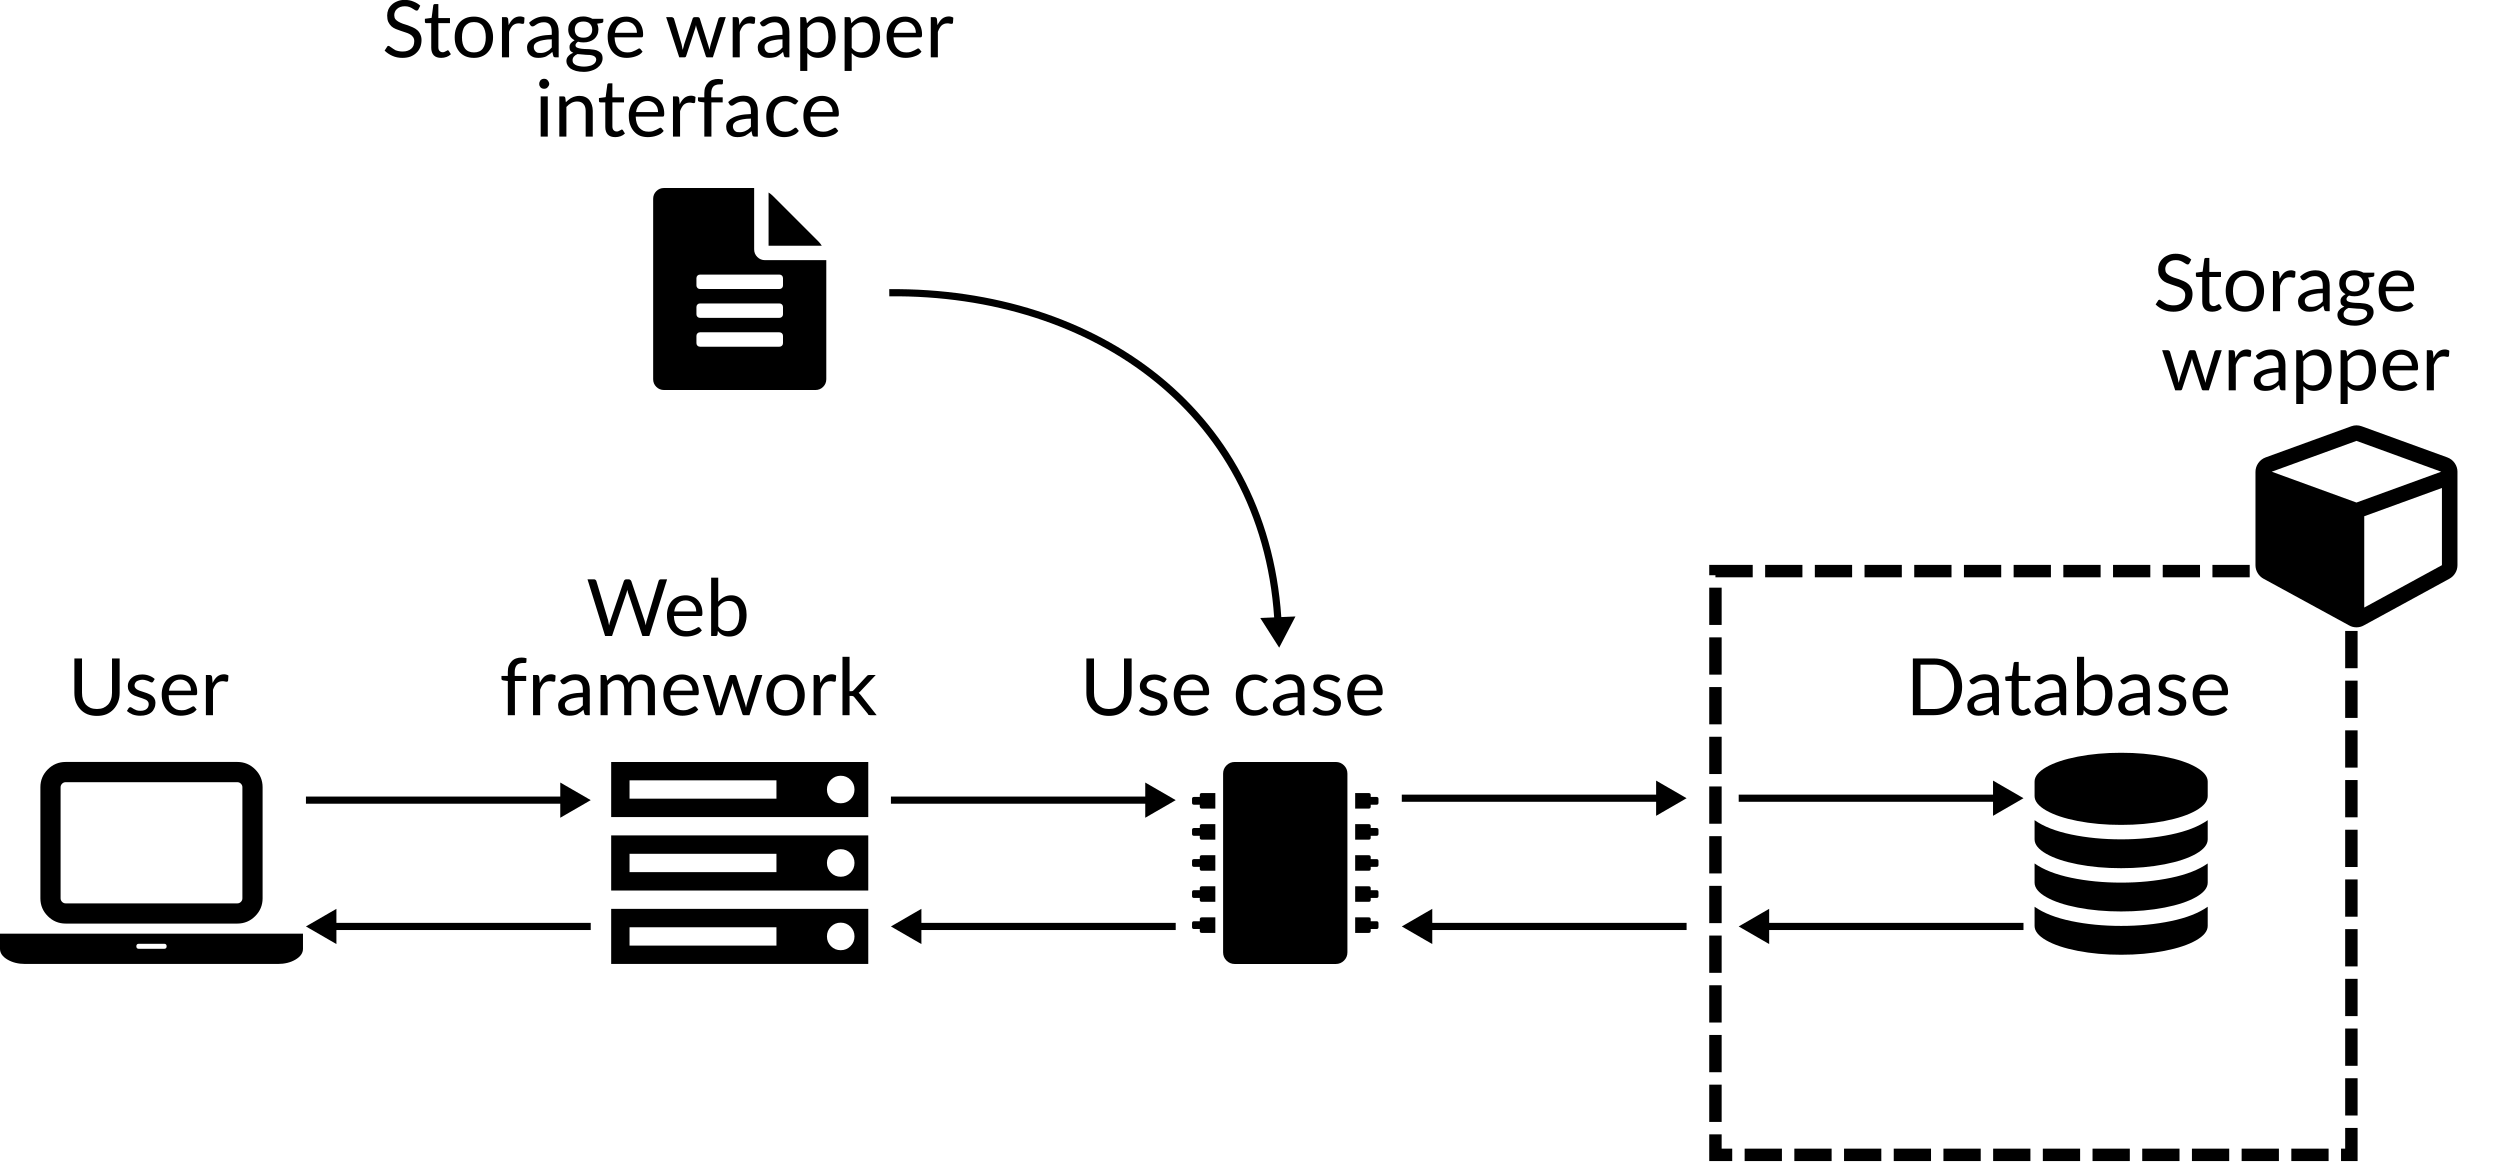
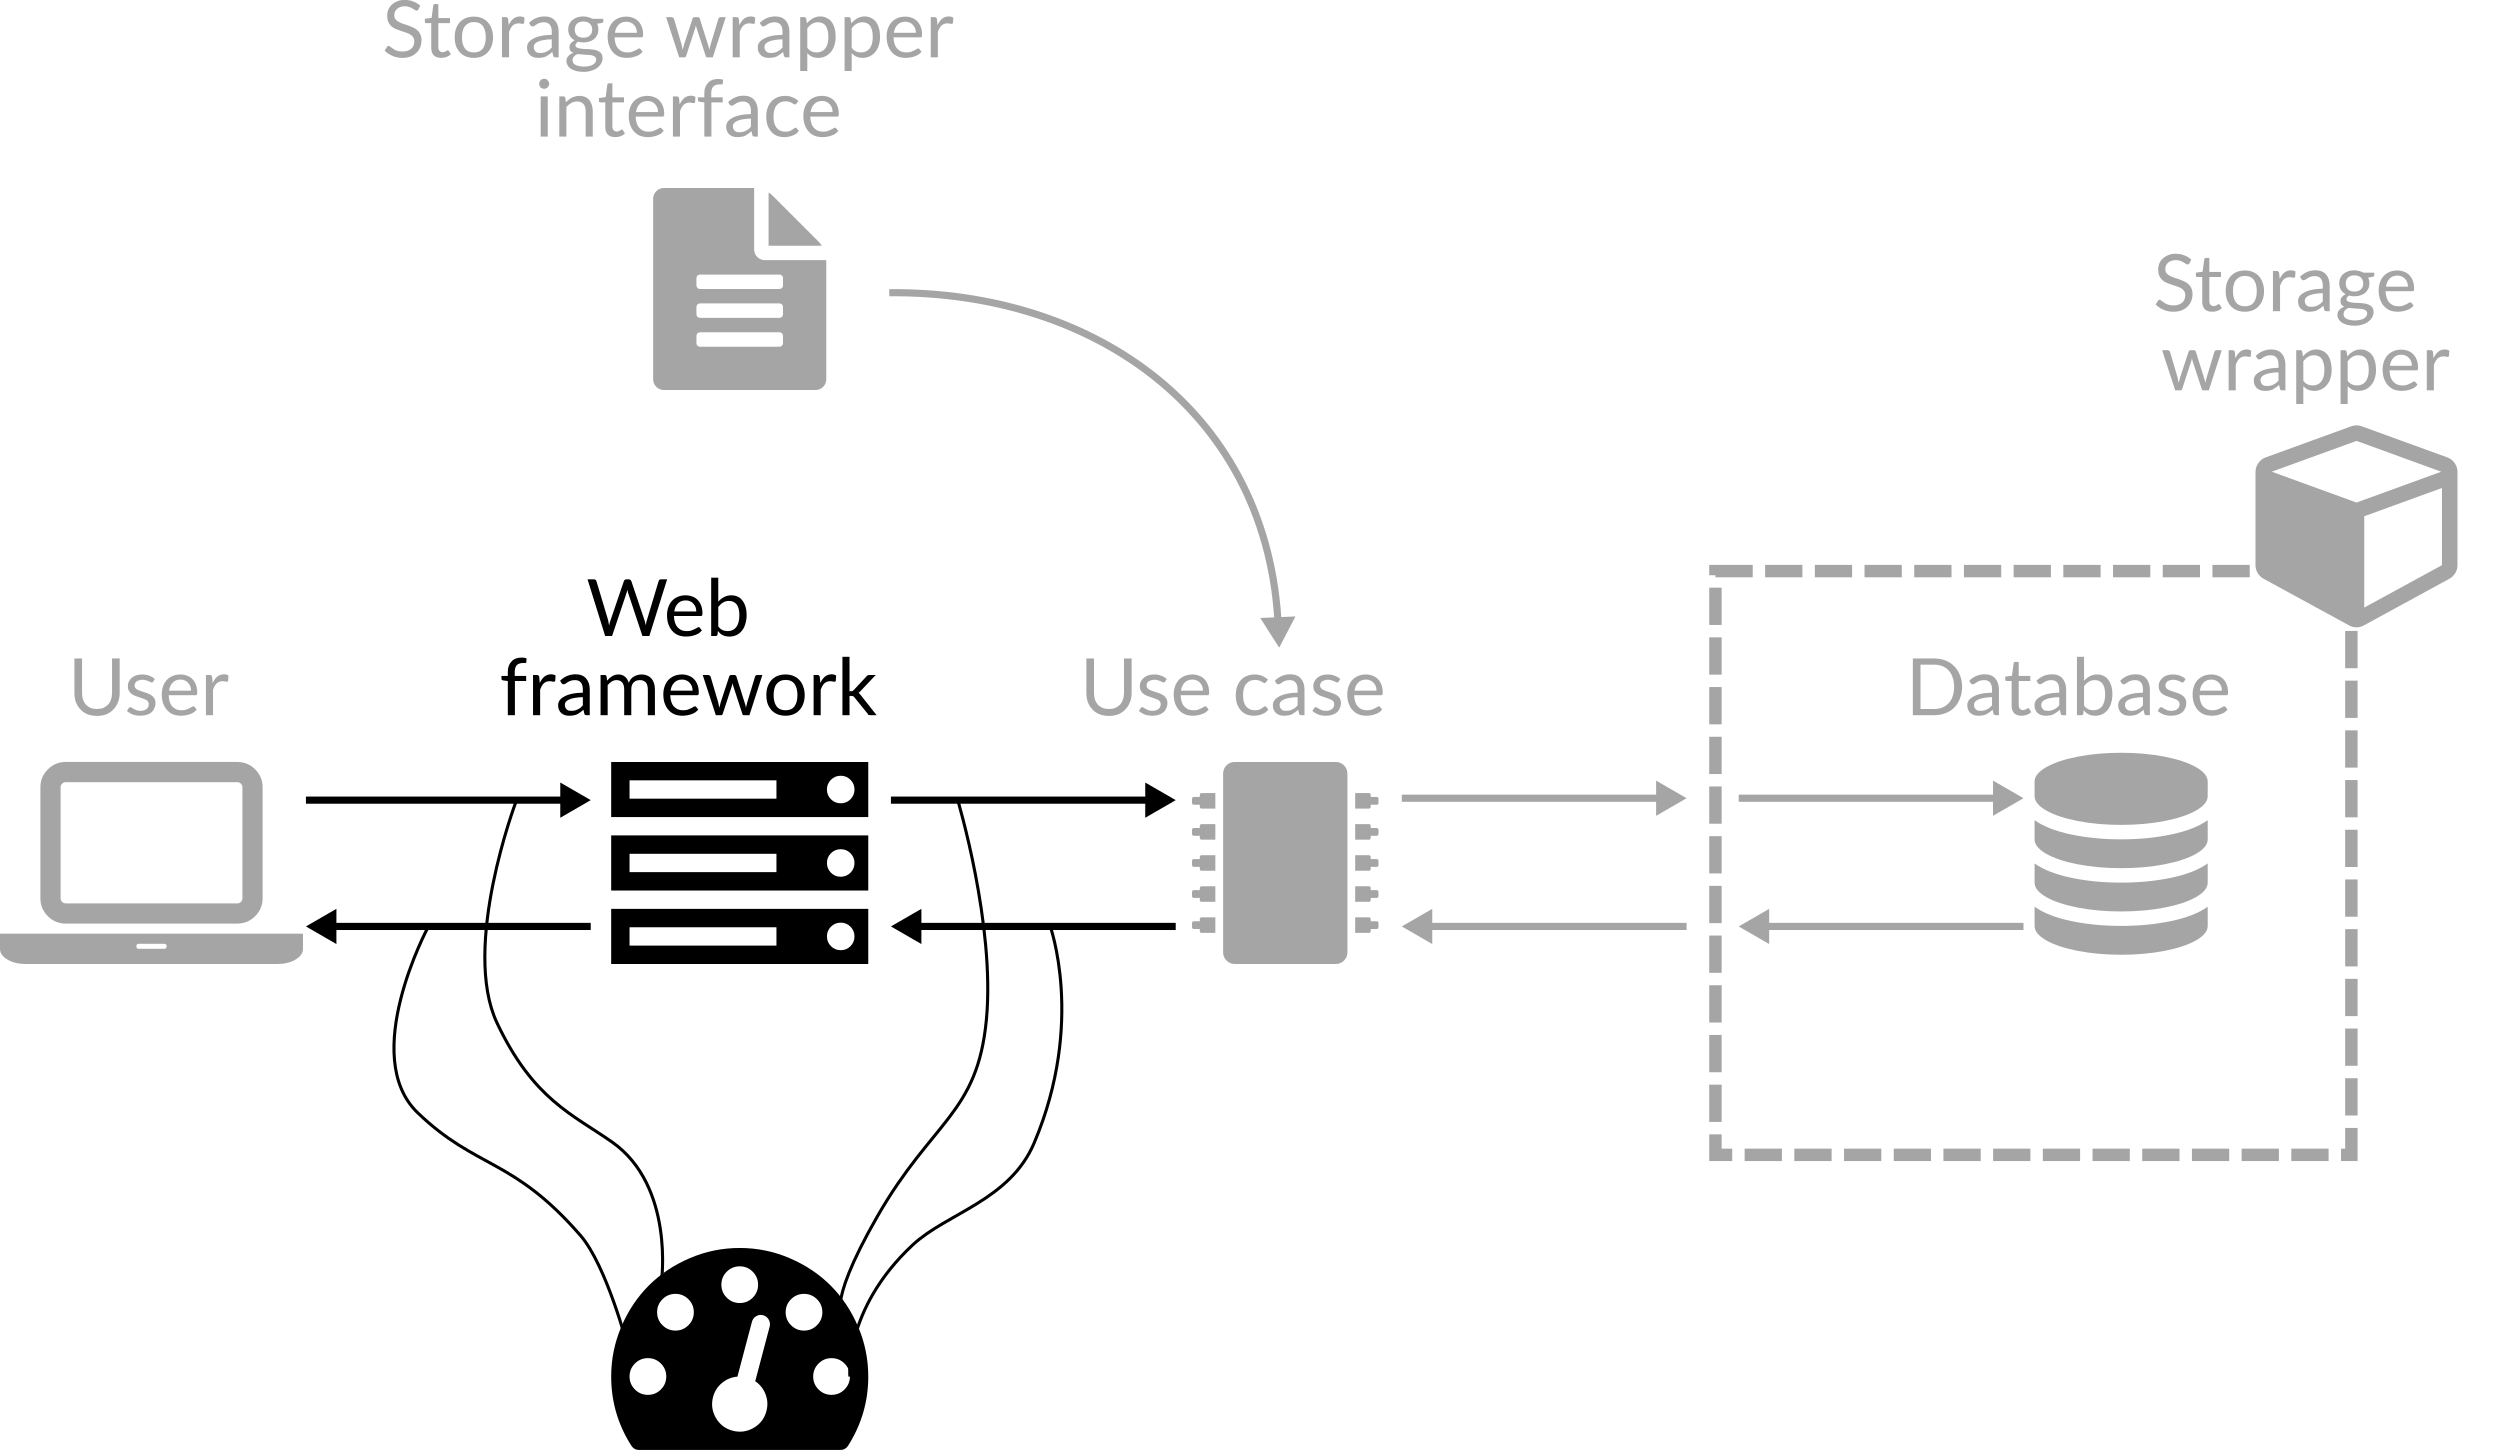
- <svg xmlns="http://www.w3.org/2000/svg" width="214.893mm" height="99.802mm" viewBox="0 0 214.893 99.802" version="1.1" id="svg15838">
-   <defs id="defs15832">
+ <svg xmlns="http://www.w3.org/2000/svg" width="214.893mm" height="124.634mm" viewBox="0 0 214.893 124.634" version="1.1" id="svg3120">
+   <defs id="defs3114">
+     <marker orient="auto" refY="0" refX="0" id="TriangleOutM-7-7-1-2" style="overflow:visible">
+       <path id="path1723-5-0-8-3" d="M 5.77,0 -2.88,5 V -5 Z" style="fill:#959595;fill-opacity:1;fill-rule:evenodd;stroke:#959595;stroke-width:1pt;stroke-opacity:1" transform="scale(0.4)" />
+     </marker>
+     <marker orient="auto" refY="0" refX="0" id="TriangleOutM-7-7-1" style="overflow:visible">
+       <path id="path1723-5-0-8" d="M 5.77,0 -2.88,5 V -5 Z" style="fill:#959595;fill-opacity:1;fill-rule:evenodd;stroke:#959595;stroke-width:1pt;stroke-opacity:1" transform="scale(0.4)" />
+     </marker>
    <marker orient="auto" refY="0" refX="0" id="TriangleOutM-7-7-1-2-5-2-7" style="overflow:visible">
      <path id="path1723-5-0-8-3-9-8-3" d="M 5.77,0 -2.88,5 V -5 Z" style="fill:#000000;fill-opacity:1;fill-rule:evenodd;stroke:#000000;stroke-width:1pt;stroke-opacity:1" transform="scale(0.4)" />
    </marker>
    <marker orient="auto" refY="0" refX="0" id="TriangleOutM-7-7-1-2-5-2" style="overflow:visible">
      <path id="path1723-5-0-8-3-9-8" d="M 5.77,0 -2.88,5 V -5 Z" style="fill:#000000;fill-opacity:1;fill-rule:evenodd;stroke:#000000;stroke-width:1pt;stroke-opacity:1" transform="scale(0.4)" />
    </marker>
    <marker orient="auto" refY="0" refX="0" id="TriangleOutM-7-7-1-2-5" style="overflow:visible">
-       <path id="path1723-5-0-8-3-9" d="M 5.77,0 -2.88,5 V -5 Z" style="fill:#000000;fill-opacity:1;fill-rule:evenodd;stroke:#000000;stroke-width:1pt;stroke-opacity:1" transform="scale(0.4)" />
-     </marker>
-     <marker orient="auto" refY="0" refX="0" id="TriangleOutM-7-7-1-2" style="overflow:visible">
-       <path id="path1723-5-0-8-3" d="M 5.77,0 -2.88,5 V -5 Z" style="fill:#000000;fill-opacity:1;fill-rule:evenodd;stroke:#000000;stroke-width:1pt;stroke-opacity:1" transform="scale(0.4)" />
-     </marker>
-     <marker orient="auto" refY="0" refX="0" id="TriangleOutM-7-7-1" style="overflow:visible">
-       <path id="path1723-5-0-8" d="M 5.77,0 -2.88,5 V -5 Z" style="fill:#000000;fill-opacity:1;fill-rule:evenodd;stroke:#000000;stroke-width:1pt;stroke-opacity:1" transform="scale(0.4)" />
+       <path id="path1723-5-0-8-3-9" d="M 5.77,0 -2.88,5 V -5 Z" style="fill:#959595;fill-opacity:1;fill-rule:evenodd;stroke:#959595;stroke-width:1pt;stroke-opacity:1" transform="scale(0.4)" />
    </marker>
    <marker orient="auto" refY="0" refX="0" id="TriangleOutM-7-7-3" style="overflow:visible">
-       <path id="path1723-5-0-6" d="M 5.77,0 -2.88,5 V -5 Z" style="fill:#000000;fill-opacity:1;fill-rule:evenodd;stroke:#000000;stroke-width:1pt;stroke-opacity:1" transform="scale(0.4)" />
+       <path id="path1723-5-0-6" d="M 5.77,0 -2.88,5 V -5 Z" style="fill:#959595;fill-opacity:1;fill-rule:evenodd;stroke:#959595;stroke-width:1pt;stroke-opacity:1" transform="scale(0.4)" />
    </marker>
    <marker orient="auto" refY="0" refX="0" id="TriangleOutM-7-7" style="overflow:visible">
-       <path id="path1723-5-0" d="M 5.77,0 -2.88,5 V -5 Z" style="fill:#000000;fill-opacity:1;fill-rule:evenodd;stroke:#000000;stroke-width:1pt;stroke-opacity:1" transform="scale(0.4)" />
+       <path id="path1723-5-0" d="M 5.77,0 -2.88,5 V -5 Z" style="fill:#959595;fill-opacity:1;fill-rule:evenodd;stroke:#959595;stroke-width:1pt;stroke-opacity:1" transform="scale(0.4)" />
    </marker>
    <marker orient="auto" refY="0" refX="0" id="TriangleOutM-7" style="overflow:visible">
      <path id="path1723-5" d="M 5.77,0 -2.88,5 V -5 Z" style="fill:#000000;fill-opacity:1;fill-rule:evenodd;stroke:#000000;stroke-width:1pt;stroke-opacity:1" transform="scale(0.4)" />
    </marker>
    <marker orient="auto" refY="0" refX="0" id="TriangleOutM" style="overflow:visible">
      <path id="path1723" d="M 5.77,0 -2.88,5 V -5 Z" style="fill:#000000;fill-opacity:1;fill-rule:evenodd;stroke:#000000;stroke-width:1pt;stroke-opacity:1" transform="scale(0.4)" />
    </marker>
+     <marker orient="auto" refY="0" refX="0" id="TriangleOutM-7-7-1-2-3" style="overflow:visible">
+       <path id="path1723-5-0-8-3-5" d="M 5.77,0 -2.88,5 V -5 Z" style="fill:#a5a5a5;fill-opacity:1;fill-rule:evenodd;stroke:#a5a5a5;stroke-width:1pt;stroke-opacity:1" transform="scale(0.4)" />
+     </marker>
+     <marker orient="auto" refY="0" refX="0" id="TriangleOutM-7-7-1-6" style="overflow:visible">
+       <path id="path1723-5-0-8-2" d="M 5.77,0 -2.88,5 V -5 Z" style="fill:#a5a5a5;fill-opacity:1;fill-rule:evenodd;stroke:#a5a5a5;stroke-width:1pt;stroke-opacity:1" transform="scale(0.4)" />
+     </marker>
+     <marker orient="auto" refY="0" refX="0" id="TriangleOutM-7-7-1-2-5-2-7-9" style="overflow:visible">
+       <path id="path1723-5-0-8-3-9-8-3-1" d="M 5.77,0 -2.88,5 V -5 Z" style="fill:#000000;fill-opacity:1;fill-rule:evenodd;stroke:#000000;stroke-width:1pt;stroke-opacity:1" transform="scale(0.4)" />
+     </marker>
+     <marker orient="auto" refY="0" refX="0" id="TriangleOutM-7-7-1-2-5-2-2" style="overflow:visible">
+       <path id="path1723-5-0-8-3-9-8-7" d="M 5.77,0 -2.88,5 V -5 Z" style="fill:#000000;fill-opacity:1;fill-rule:evenodd;stroke:#000000;stroke-width:1pt;stroke-opacity:1" transform="scale(0.4)" />
+     </marker>
+     <marker orient="auto" refY="0" refX="0" id="TriangleOutM-7-7-1-2-5-0" style="overflow:visible">
+       <path id="path1723-5-0-8-3-9-9" d="M 5.77,0 -2.88,5 V -5 Z" style="fill:#a5a5a5;fill-opacity:1;fill-rule:evenodd;stroke:#a5a5a5;stroke-width:1pt;stroke-opacity:1" transform="scale(0.4)" />
+     </marker>
+     <marker orient="auto" refY="0" refX="0" id="TriangleOutM-7-7-3-3" style="overflow:visible">
+       <path id="path1723-5-0-6-6" d="M 5.77,0 -2.88,5 V -5 Z" style="fill:#a5a5a5;fill-opacity:1;fill-rule:evenodd;stroke:#a5a5a5;stroke-width:1pt;stroke-opacity:1" transform="scale(0.4)" />
+     </marker>
+     <marker orient="auto" refY="0" refX="0" id="TriangleOutM-7-7-0" style="overflow:visible">
+       <path id="path1723-5-0-62" d="M 5.77,0 -2.88,5 V -5 Z" style="fill:#a5a5a5;fill-opacity:1;fill-rule:evenodd;stroke:#a5a5a5;stroke-width:1pt;stroke-opacity:1" transform="scale(0.4)" />
+     </marker>
+     <marker orient="auto" refY="0" refX="0" id="TriangleOutM-7-6" style="overflow:visible">
+       <path id="path1723-5-1" d="M 5.77,0 -2.88,5 V -5 Z" style="fill:#000000;fill-opacity:1;fill-rule:evenodd;stroke:#000000;stroke-width:1pt;stroke-opacity:1" transform="scale(0.4)" />
+     </marker>
+     <marker orient="auto" refY="0" refX="0" id="TriangleOutM-8" style="overflow:visible">
+       <path id="path1723-7" d="M 5.77,0 -2.88,5 V -5 Z" style="fill:#000000;fill-opacity:1;fill-rule:evenodd;stroke:#000000;stroke-width:1pt;stroke-opacity:1" transform="scale(0.4)" />
+     </marker>
  </defs>
-   <g id="layer1" transform="translate(30.26053,-90.65017)">
-     <path id="user-icon" d="m -24.618,170.038 q -0.895,0 -1.533,-0.638 -0.638,-0.638 -0.638,-1.533 v -9.55 q 0,-0.895 0.638,-1.533 0.638,-0.638 1.533,-0.638 h 14.759 q 0.895,0 1.533,0.638 0.638,0.638 0.638,1.533 v 9.55 q 0,0.895 -0.638,1.533 -0.638,0.638 -1.533,0.638 z m -0.434,-11.72 v 9.55 q 0,0.176 0.129,0.305 0.129,0.129 0.305,0.129 h 14.759 q 0.176,0 0.305,-0.129 0.129,-0.129 0.129,-0.305 v -9.55 q 0,-0.176 -0.129,-0.305 -0.129,-0.129 -0.305,-0.129 H -24.618 q -0.176,0 -0.305,0.129 -0.129,0.129 -0.129,0.305 z m 18.665,12.588 h 2.17 v 1.302 q 0,0.543 -0.638,0.922 -0.638,0.38 -1.533,0.38 H -28.09 q -0.895,0 -1.533,-0.38 -0.638,-0.38 -0.638,-0.922 v -1.302 z m -9.767,1.302 q 0.217,0 0.217,-0.217 0,-0.217 -0.217,-0.217 h -2.17 q -0.217,0 -0.217,0.217 0,0.217 0.217,0.217 z" style="stroke-width:0.014" />
-     <path id="web-framework-icon" d="m 23.853,171.932 h 12.628 v -1.578 H 23.853 Z m 0,-6.314 h 12.628 v -1.578 H 23.853 Z m 19.336,5.525 q 0,-0.493 -0.345,-0.839 -0.345,-0.345 -0.839,-0.345 -0.493,0 -0.839,0.345 -0.345,0.345 -0.345,0.839 0,0.493 0.345,0.839 0.345,0.345 0.839,0.345 0.493,0 0.839,-0.345 0.345,-0.345 0.345,-0.839 z M 23.853,159.304 h 12.628 v -1.578 H 23.853 Z m 19.336,5.525 q 0,-0.493 -0.345,-0.839 -0.345,-0.345 -0.839,-0.345 -0.493,0 -0.839,0.345 -0.345,0.345 -0.345,0.839 0,0.493 0.345,0.839 0.345,0.345 0.839,0.345 0.493,0 0.839,-0.345 0.345,-0.345 0.345,-0.839 z m 0,-6.314 q 0,-0.493 -0.345,-0.839 -0.345,-0.345 -0.839,-0.345 -0.493,0 -0.839,0.345 -0.345,0.345 -0.345,0.839 0,0.493 0.345,0.839 0.345,0.345 0.839,0.345 0.493,0 0.839,-0.345 0.345,-0.345 0.345,-0.839 z m 1.184,10.26 v 4.735 H 22.274 v -4.735 z m 0,-6.314 v 4.735 H 22.274 v -4.735 z m 0,-6.314 v 4.735 H 22.274 v -4.735 z" style="stroke-width:0.012" />
-     <path style="fill:none;stroke:#000000;stroke-width:0.615;stroke-linecap:butt;stroke-linejoin:miter;stroke-miterlimit:4;stroke-dasharray:none;stroke-opacity:1;marker-end:url(#TriangleOutM)" d="M -3.962,159.428 H 18.771" id="arrow-user-web-framework" />
-     <text xml:space="preserve" style="font-style:normal;font-variant:normal;font-weight:normal;font-stretch:normal;font-size:6.806px;line-height:1.25;font-family:Lato;-inkscape-font-specification:Lato;letter-spacing:0px;word-spacing:0px;fill:#000000;fill-opacity:1;stroke:none;stroke-width:0.128" x="-24.428" y="152.124" id="user-text">
-       <tspan id="tspan2190" x="-24.428" y="152.124" style="font-style:normal;font-variant:normal;font-weight:normal;font-stretch:normal;font-size:6.806px;font-family:Lato;-inkscape-font-specification:Lato;stroke-width:0.128">User</tspan>
+   <g id="layer1" transform="translate(-109.2516,-142.978)">
+     <path id="user-icon" d="m 114.895,222.366 q -0.895,0 -1.533,-0.638 -0.638,-0.638 -0.638,-1.533 v -9.55 q 0,-0.895 0.638,-1.533 0.638,-0.638 1.533,-0.638 h 14.759 q 0.895,0 1.533,0.638 0.638,0.638 0.638,1.533 v 9.55 q 0,0.895 -0.638,1.533 -0.638,0.638 -1.533,0.638 z m -0.434,-11.72 v 9.55 q 0,0.176 0.129,0.305 0.129,0.129 0.305,0.129 h 14.759 q 0.176,0 0.305,-0.129 0.129,-0.129 0.129,-0.305 v -9.55 q 0,-0.176 -0.129,-0.305 -0.129,-0.129 -0.305,-0.129 h -14.759 q -0.176,0 -0.305,0.129 -0.129,0.129 -0.129,0.305 z m 18.665,12.588 h 2.17 v 1.302 q 0,0.543 -0.638,0.922 -0.638,0.38 -1.533,0.38 h -21.704 q -0.895,0 -1.533,-0.38 -0.638,-0.38 -0.638,-0.922 v -1.302 z m -9.767,1.302 q 0.217,0 0.217,-0.217 0,-0.217 -0.217,-0.217 h -2.17 q -0.217,0 -0.217,0.217 0,0.217 0.217,0.217 z" style="stroke-width:0.014;fill:#a5a5a5;fill-opacity:1" />
+     <path style="fill:none;stroke:#000000;stroke-width:0.615;stroke-linecap:butt;stroke-linejoin:miter;stroke-miterlimit:4;stroke-dasharray:none;stroke-opacity:1;marker-end:url(#TriangleOutM-8)" d="m 135.55,211.756 h 22.733" id="arrow-user-web-framework" />
+     <text xml:space="preserve" style="font-style:normal;font-variant:normal;font-weight:normal;font-stretch:normal;font-size:6.806px;line-height:1.25;font-family:Lato;-inkscape-font-specification:Lato;letter-spacing:0px;word-spacing:0px;fill:#a5a5a5;fill-opacity:1;stroke:none;stroke-width:0.128;" x="115.084" y="204.451" id="user-text">
+       <tspan id="tspan2190" x="115.084" y="204.451" style="font-style:normal;font-variant:normal;font-weight:normal;font-stretch:normal;font-size:6.806px;font-family:Lato;-inkscape-font-specification:Lato;stroke-width:0.128;fill:#a5a5a5;fill-opacity:1;">User</tspan>
    </text>
-     <text xml:space="preserve" style="font-style:normal;font-variant:normal;font-weight:normal;font-stretch:normal;font-size:6.806px;line-height:1;font-family:Lato;-inkscape-font-specification:Lato;text-align:center;letter-spacing:0px;word-spacing:0px;text-anchor:middle;fill:#000000;fill-opacity:1;stroke:none;stroke-width:0.128" x="33.262" y="145.321" id="web-framework-text">
-       <tspan id="tspan2190-6" x="33.262" y="145.321" style="font-style:normal;font-variant:normal;font-weight:normal;font-stretch:normal;font-size:6.806px;line-height:1;font-family:Lato;-inkscape-font-specification:Lato;text-align:center;text-anchor:middle;stroke-width:0.128">Web</tspan>
-       <tspan x="33.262" y="152.127" style="font-style:normal;font-variant:normal;font-weight:normal;font-stretch:normal;font-size:6.806px;line-height:1;font-family:Lato;-inkscape-font-specification:Lato;text-align:center;text-anchor:middle;stroke-width:0.128" id="tspan2212">framework</tspan>
+     <path style="fill:none;stroke:#000000;stroke-width:0.615;stroke-linecap:butt;stroke-linejoin:miter;stroke-miterlimit:4;stroke-dasharray:none;stroke-opacity:1;marker-end:url(#TriangleOutM-7-6)" d="m 185.833,211.756 h 22.733" id="arrow-web-framework-use-case" />
+     <path id="use-case-icon" d="m 213.719,221.831 v 1.336 h -1.169 q -0.167,0 -0.167,-0.167 v -0.167 h -0.501 q -0.167,0 -0.167,-0.167 v -0.334 q 0,-0.167 0.167,-0.167 h 0.501 v -0.167 q 0,-0.167 0.167,-0.167 z m 0,-2.671 v 1.336 h -1.169 q -0.167,0 -0.167,-0.167 v -0.167 h -0.501 q -0.167,0 -0.167,-0.167 v -0.334 q 0,-0.167 0.167,-0.167 h 0.501 v -0.167 q 0,-0.167 0.167,-0.167 z m 0,-2.671 v 1.336 h -1.169 q -0.167,0 -0.167,-0.167 v -0.167 h -0.501 q -0.167,0 -0.167,-0.167 v -0.334 q 0,-0.167 0.167,-0.167 h 0.501 v -0.167 q 0,-0.167 0.167,-0.167 z m 0,-2.671 v 1.336 h -1.169 q -0.167,0 -0.167,-0.167 v -0.167 h -0.501 q -0.167,0 -0.167,-0.167 v -0.334 q 0,-0.167 0.167,-0.167 h 0.501 v -0.167 q 0,-0.167 0.167,-0.167 z m 0,-2.671 v 1.336 h -1.169 q -0.167,0 -0.167,-0.167 v -0.167 h -0.501 q -0.167,0 -0.167,-0.167 v -0.334 q 0,-0.167 0.167,-0.167 h 0.501 v -0.167 q 0,-0.167 0.167,-0.167 z m 11.353,-1.67 v 15.36 q 0,0.417 -0.292,0.71 -0.292,0.292 -0.71,0.292 h -8.681 q -0.417,0 -0.71,-0.292 -0.292,-0.292 -0.292,-0.71 v -15.36 q 0,-0.417 0.292,-0.71 0.292,-0.292 0.71,-0.292 h 8.681 q 0.417,0 0.71,0.292 0.292,0.292 0.292,0.71 z m 2.671,12.855 v 0.334 q 0,0.167 -0.167,0.167 h -0.501 v 0.167 q 0,0.167 -0.167,0.167 h -1.169 v -1.336 h 1.169 q 0.167,0 0.167,0.167 v 0.167 h 0.501 q 0.167,0 0.167,0.167 z m 0,-2.671 v 0.334 q 0,0.167 -0.167,0.167 h -0.501 v 0.167 q 0,0.167 -0.167,0.167 h -1.169 v -1.336 h 1.169 q 0.167,0 0.167,0.167 v 0.167 h 0.501 q 0.167,0 0.167,0.167 z m 0,-2.671 v 0.334 q 0,0.167 -0.167,0.167 h -0.501 v 0.167 q 0,0.167 -0.167,0.167 h -1.169 v -1.336 h 1.169 q 0.167,0 0.167,0.167 v 0.167 h 0.501 q 0.167,0 0.167,0.167 z m 0,-2.671 v 0.334 q 0,0.167 -0.167,0.167 h -0.501 v 0.167 q 0,0.167 -0.167,0.167 h -1.169 v -1.336 h 1.169 q 0.167,0 0.167,0.167 v 0.167 h 0.501 q 0.167,0 0.167,0.167 z m 0,-2.671 v 0.334 q 0,0.167 -0.167,0.167 h -0.501 v 0.167 q 0,0.167 -0.167,0.167 h -1.169 v -1.336 h 1.169 q 0.167,0 0.167,0.167 v 0.167 h 0.501 q 0.167,0 0.167,0.167 z" style="stroke-width:0.01;fill:#a5a5a5;fill-opacity:1" />
+     <text xml:space="preserve" style="font-style:normal;font-variant:normal;font-weight:normal;font-stretch:normal;font-size:6.806px;line-height:1;font-family:Lato;-inkscape-font-specification:Lato;text-align:center;letter-spacing:0px;word-spacing:0px;text-anchor:middle;fill:#a5a5a5;fill-opacity:1;stroke:none;stroke-width:0.128;" x="219.577" y="204.451" id="use-case-text">
+       <tspan x="219.577" y="204.451" style="font-style:normal;font-variant:normal;font-weight:normal;font-stretch:normal;font-size:6.806px;line-height:1;font-family:Lato;-inkscape-font-specification:Lato;text-align:center;text-anchor:middle;stroke-width:0.128;fill:#a5a5a5;fill-opacity:1;" id="tspan3110">Use case</tspan>
    </text>
-     <path style="fill:none;stroke:#000000;stroke-width:0.615;stroke-linecap:butt;stroke-linejoin:miter;stroke-miterlimit:4;stroke-dasharray:none;stroke-opacity:1;marker-end:url(#TriangleOutM-7)" d="M 46.321,159.428 H 69.054" id="arrow-web-framework-use-case" />
-     <path id="use-case-icon" d="m 74.206,169.504 v 1.336 h -1.169 q -0.167,0 -0.167,-0.167 v -0.167 H 72.37 q -0.167,0 -0.167,-0.167 v -0.334 q 0,-0.167 0.167,-0.167 h 0.501 v -0.167 q 0,-0.167 0.167,-0.167 z m 0,-2.671 v 1.336 h -1.169 q -0.167,0 -0.167,-0.167 v -0.167 H 72.37 q -0.167,0 -0.167,-0.167 v -0.334 q 0,-0.167 0.167,-0.167 h 0.501 v -0.167 q 0,-0.167 0.167,-0.167 z m 0,-2.671 v 1.336 h -1.169 q -0.167,0 -0.167,-0.167 V 165.163 H 72.37 q -0.167,0 -0.167,-0.167 v -0.334 q 0,-0.167 0.167,-0.167 h 0.501 v -0.167 q 0,-0.167 0.167,-0.167 z m 0,-2.671 v 1.336 h -1.169 q -0.167,0 -0.167,-0.167 v -0.167 H 72.37 q -0.167,0 -0.167,-0.167 v -0.334 q 0,-0.167 0.167,-0.167 h 0.501 v -0.167 q 0,-0.167 0.167,-0.167 z m 0,-2.671 v 1.336 h -1.169 q -0.167,0 -0.167,-0.167 v -0.167 H 72.37 q -0.167,0 -0.167,-0.167 v -0.334 q 0,-0.167 0.167,-0.167 h 0.501 v -0.167 q 0,-0.167 0.167,-0.167 z m 11.353,-1.67 v 15.36 q 0,0.417 -0.292,0.71 -0.292,0.292 -0.71,0.292 h -8.681 q -0.417,0 -0.71,-0.292 -0.292,-0.292 -0.292,-0.71 v -15.36 q 0,-0.417 0.292,-0.71 0.292,-0.292 0.71,-0.292 h 8.681 q 0.417,0 0.71,0.292 0.292,0.292 0.292,0.71 z m 2.671,12.855 v 0.334 q 0,0.167 -0.167,0.167 h -0.501 v 0.167 q 0,0.167 -0.167,0.167 h -1.169 v -1.336 h 1.169 q 0.167,0 0.167,0.167 v 0.167 h 0.501 q 0.167,0 0.167,0.167 z m 0,-2.671 v 0.334 q 0,0.167 -0.167,0.167 h -0.501 v 0.167 q 0,0.167 -0.167,0.167 h -1.169 v -1.336 h 1.169 q 0.167,0 0.167,0.167 v 0.167 h 0.501 q 0.167,0 0.167,0.167 z m 0,-2.671 v 0.334 q 0,0.167 -0.167,0.167 h -0.501 v 0.167 q 0,0.167 -0.167,0.167 h -1.169 v -1.336 h 1.169 q 0.167,0 0.167,0.167 v 0.167 h 0.501 q 0.167,0 0.167,0.167 z m 0,-2.671 v 0.334 q 0,0.167 -0.167,0.167 h -0.501 v 0.167 q 0,0.167 -0.167,0.167 h -1.169 v -1.336 h 1.169 q 0.167,0 0.167,0.167 v 0.167 h 0.501 q 0.167,0 0.167,0.167 z m 0,-2.671 v 0.334 q 0,0.167 -0.167,0.167 h -0.501 v 0.167 q 0,0.167 -0.167,0.167 h -1.169 v -1.336 h 1.169 q 0.167,0 0.167,0.167 v 0.167 h 0.501 q 0.167,0 0.167,0.167 z" style="stroke-width:0.01" />
-     <text xml:space="preserve" style="font-style:normal;font-variant:normal;font-weight:normal;font-stretch:normal;font-size:6.806px;line-height:1;font-family:Lato;-inkscape-font-specification:Lato;text-align:center;letter-spacing:0px;word-spacing:0px;text-anchor:middle;fill:#000000;fill-opacity:1;stroke:none;stroke-width:0.128" x="80.065" y="152.124" id="use-case-text">
-       <tspan x="80.065" y="152.124" style="font-style:normal;font-variant:normal;font-weight:normal;font-stretch:normal;font-size:6.806px;line-height:1;font-family:Lato;-inkscape-font-specification:Lato;text-align:center;text-anchor:middle;stroke-width:0.128" id="tspan3110">Use case</tspan>
+     <path id="storage-wrapper-interface-icon" d="m 179.618,163.75 q 0.136,0.136 0.271,0.349 h -4.573 v -4.573 q 0.213,0.136 0.349,0.271 z m -4.612,1.589 h 5.271 v 10.232 q 0,0.388 -0.271,0.659 -0.271,0.271 -0.659,0.271 h -13.022 q -0.388,0 -0.659,-0.271 -0.271,-0.271 -0.271,-0.659 v -15.503 q 0,-0.388 0.271,-0.659 0.271,-0.271 0.659,-0.271 h 7.751 v 5.271 q 0,0.388 0.271,0.659 0.271,0.271 0.659,0.271 z m 1.55,7.131 v -0.62 q 0,-0.136 -0.087,-0.223 -0.087,-0.087 -0.223,-0.087 h -6.821 q -0.136,0 -0.223,0.087 -0.087,0.087 -0.087,0.223 v 0.62 q 0,0.136 0.087,0.223 0.087,0.087 0.223,0.087 h 6.821 q 0.136,0 0.223,-0.087 0.087,-0.087 0.087,-0.223 z m 0,-2.48 v -0.62 q 0,-0.136 -0.087,-0.223 -0.087,-0.087 -0.223,-0.087 h -6.821 q -0.136,0 -0.223,0.087 -0.087,0.087 -0.087,0.223 v 0.62 q 0,0.136 0.087,0.223 0.087,0.087 0.223,0.087 h 6.821 q 0.136,0 0.223,-0.087 0.087,-0.087 0.087,-0.223 z m 0,-2.48 v -0.62 q 0,-0.136 -0.087,-0.223 -0.087,-0.087 -0.223,-0.087 h -6.821 q -0.136,0 -0.223,0.087 -0.087,0.087 -0.087,0.223 v 0.62 q 0,0.136 0.087,0.223 0.087,0.087 0.223,0.087 h 6.821 q 0.136,0 0.223,-0.087 0.087,-0.087 0.087,-0.223 z" style="stroke-width:0.01;fill:#a5a5a5;fill-opacity:1" />
+     <rect style="fill:none;fill-opacity:1;stroke:#a5a5a5;stroke-width:1.068;stroke-miterlimit:4;stroke-dasharray:3.204, 1.068;stroke-dashoffset:0;stroke-opacity:1" id="storage-wrapper-box" width="54.664" height="50.178" x="256.706" y="192.068" />
+     <path style="fill:none;stroke:#a5a5a5;stroke-width:0.615;stroke-linecap:butt;stroke-linejoin:miter;stroke-miterlimit:4;stroke-dasharray:none;stroke-opacity:1;marker-end:url(#TriangleOutM-7-7-0)" d="m 229.746,211.59 h 22.733" id="arrow-use-case-storage-wrapper" />
+     <path style="fill:none;stroke:#a5a5a5;stroke-width:0.615;stroke-linecap:butt;stroke-linejoin:miter;stroke-miterlimit:4;stroke-dasharray:none;stroke-opacity:1;marker-end:url(#TriangleOutM-7-7-3-3)" d="m 185.691,168.139 c 17.738,-0.16 32.641,10.387 33.44,28.765" id="arrow-storage-wrapper-interface-use-case" />
+     <path id="storage-wrapper-icon" d="m 312.476,195.201 6.678,-3.642 v -6.636 l -6.678,2.431 z m -0.668,-9.026 7.283,-2.65 -7.283,-2.65 -7.283,2.65 z m 8.681,-2.629 v 8.014 q 0,0.365 -0.188,0.678 -0.188,0.313 -0.511,0.49 l -7.346,4.007 q -0.292,0.167 -0.636,0.167 -0.344,0 -0.636,-0.167 l -7.346,-4.007 q -0.323,-0.177 -0.511,-0.49 -0.188,-0.313 -0.188,-0.678 v -8.014 q 0,-0.417 0.24,-0.762 0.24,-0.344 0.637,-0.49 l 7.346,-2.671 q 0.23,-0.084 0.459,-0.084 0.23,0 0.459,0.084 l 7.346,2.671 q 0.397,0.146 0.637,0.49 0.24,0.344 0.24,0.762 z" style="stroke-width:0.01;fill:#a5a5a5;fill-opacity:1" />
+     <path style="fill:none;stroke:#a5a5a5;stroke-width:0.615;stroke-linecap:butt;stroke-linejoin:miter;stroke-miterlimit:4;stroke-dasharray:none;stroke-opacity:1;marker-end:url(#TriangleOutM-7-7-1-2-5-0)" d="M 254.226,222.612 H 231.493" id="arrow-storage-wrapper-use-case" />
+     <path style="fill:none;stroke:#000000;stroke-width:0.615;stroke-linecap:butt;stroke-linejoin:miter;stroke-miterlimit:4;stroke-dasharray:none;stroke-opacity:1;marker-end:url(#TriangleOutM-7-7-1-2-5-2-2)" d="M 210.313,222.612 H 187.58" id="arrow-use-case-web-framework" />
+     <path style="fill:none;stroke:#000000;stroke-width:0.615;stroke-linecap:butt;stroke-linejoin:miter;stroke-miterlimit:4;stroke-dasharray:none;stroke-opacity:1;marker-end:url(#TriangleOutM-7-7-1-2-5-2-7-9)" d="M 160.029,222.612 H 137.296" id="arrow-web-framework-user" />
+     <path id="web-framework-icon" d="m 163.365,224.26 h 12.628 v -1.578 h -12.628 z m 0,-6.314 h 12.628 v -1.578 h -12.628 z m 19.336,5.525 q 0,-0.493 -0.345,-0.839 -0.345,-0.345 -0.839,-0.345 -0.493,0 -0.839,0.345 -0.345,0.345 -0.345,0.839 0,0.493 0.345,0.839 0.345,0.345 0.839,0.345 0.493,0 0.839,-0.345 0.345,-0.345 0.345,-0.839 z M 163.365,211.632 h 12.628 v -1.578 h -12.628 z m 19.336,5.525 q 0,-0.493 -0.345,-0.839 -0.345,-0.345 -0.839,-0.345 -0.493,0 -0.839,0.345 -0.345,0.345 -0.345,0.839 0,0.493 0.345,0.839 0.345,0.345 0.839,0.345 0.493,0 0.839,-0.345 0.345,-0.345 0.345,-0.839 z m 0,-6.314 q 0,-0.493 -0.345,-0.839 -0.345,-0.345 -0.839,-0.345 -0.493,0 -0.839,0.345 -0.345,0.345 -0.345,0.839 0,0.493 0.345,0.839 0.345,0.345 0.839,0.345 0.493,0 0.839,-0.345 0.345,-0.345 0.345,-0.839 z m 1.184,10.26 v 4.735 h -22.098 v -4.735 z m 0,-6.314 v 4.735 h -22.098 v -4.735 z m 0,-6.314 v 4.735 h -22.098 v -4.735 z" style="display:inline;stroke-width:0.012" />
+     <path id="database-icon" d="m 291.579,215.126 q 2.296,0 4.292,-0.417 1.996,-0.417 3.149,-1.231 v 1.647 q 0,0.669 -0.998,1.24 -0.998,0.572 -2.713,0.906 -1.715,0.334 -3.73,0.334 -2.015,0 -3.73,-0.334 -1.715,-0.334 -2.713,-0.906 -0.998,-0.572 -0.998,-1.24 v -1.647 q 1.153,0.814 3.149,1.231 1.996,0.417 4.292,0.417 z m 0,7.441 q 2.296,0 4.292,-0.417 1.996,-0.417 3.149,-1.231 v 1.647 q 0,0.669 -0.998,1.24 -0.998,0.572 -2.713,0.906 -1.715,0.334 -3.73,0.334 -2.015,0 -3.73,-0.334 -1.715,-0.334 -2.713,-0.906 -0.998,-0.572 -0.998,-1.24 v -1.647 q 1.153,0.814 3.149,1.231 1.996,0.417 4.292,0.417 z m 0,-3.721 q 2.296,0 4.292,-0.417 1.996,-0.417 3.149,-1.231 v 1.647 q 0,0.669 -0.998,1.24 -0.998,0.572 -2.713,0.906 -1.715,0.334 -3.73,0.334 -2.015,0 -3.73,-0.334 -1.715,-0.334 -2.713,-0.906 -0.998,-0.572 -0.998,-1.24 v -1.647 q 1.153,0.814 3.149,1.231 1.996,0.417 4.292,0.417 z m 0,-11.162 q 2.015,0 3.73,0.334 1.715,0.334 2.713,0.906 0.998,0.572 0.998,1.24 v 1.24 q 0,0.669 -0.998,1.24 -0.998,0.572 -2.713,0.906 -1.715,0.334 -3.73,0.334 -2.015,0 -3.73,-0.334 -1.715,-0.334 -2.713,-0.906 -0.998,-0.572 -0.998,-1.24 v -1.24 q 0,-0.669 0.998,-1.24 0.998,-0.572 2.713,-0.906 1.715,-0.334 3.73,-0.334 z" style="display:inline;stroke-width:0.01;fill:#a5a5a5;fill-opacity:1" />
+     <path style="display:inline;fill:none;stroke:#a5a5a5;stroke-width:0.615;stroke-linecap:butt;stroke-linejoin:miter;stroke-miterlimit:4;stroke-dasharray:none;stroke-opacity:1;marker-end:url(#TriangleOutM-7-7-1-6)" d="m 258.706,211.59 h 22.733" id="arrow-storage-wrapper-database" />
+     <path style="display:inline;fill:none;stroke:#a5a5a5;stroke-width:0.615;stroke-linecap:butt;stroke-linejoin:miter;stroke-miterlimit:4;stroke-dasharray:none;stroke-opacity:1;marker-end:url(#TriangleOutM-7-7-1-2-3)" d="M 283.185,222.612 H 260.452" id="arrow-database-storage-wrapper" />
+     <text xml:space="preserve" style="font-style:normal;font-variant:normal;font-weight:normal;font-stretch:normal;font-size:6.806px;line-height:1;font-family:Lato;-inkscape-font-specification:Lato;text-align:center;letter-spacing:0px;word-spacing:0px;text-anchor:middle;display:inline;fill:#000000;fill-opacity:1;stroke:none;stroke-width:0.128" x="172.774" y="197.649" id="web-framework-text">
+       <tspan id="tspan2190-6" x="172.774" y="197.649" style="font-style:normal;font-variant:normal;font-weight:normal;font-stretch:normal;font-size:6.806px;line-height:1;font-family:Lato;-inkscape-font-specification:Lato;text-align:center;text-anchor:middle;stroke-width:0.128">Web</tspan>
+       <tspan x="172.774" y="204.455" style="font-style:normal;font-variant:normal;font-weight:normal;font-stretch:normal;font-size:6.806px;line-height:1;font-family:Lato;-inkscape-font-specification:Lato;text-align:center;text-anchor:middle;stroke-width:0.128" id="tspan2212">framework</tspan>
    </text>
-     <path id="storage-wrapper-interface-icon" d="m 40.106,111.423 q 0.136,0.136 0.271,0.349 h -4.573 v -4.573 q 0.213,0.136 0.349,0.271 z m -4.612,1.589 h 5.271 v 10.232 q 0,0.388 -0.271,0.659 -0.271,0.271 -0.659,0.271 h -13.022 q -0.388,0 -0.659,-0.271 -0.271,-0.271 -0.271,-0.659 v -15.503 q 0,-0.388 0.271,-0.659 0.271,-0.271 0.659,-0.271 h 7.751 v 5.271 q 0,0.388 0.271,0.659 0.271,0.271 0.659,0.271 z m 1.55,7.131 v -0.62 q 0,-0.136 -0.087,-0.223 -0.087,-0.087 -0.223,-0.087 h -6.821 q -0.136,0 -0.223,0.087 -0.087,0.087 -0.087,0.223 v 0.62 q 0,0.136 0.087,0.223 0.087,0.087 0.223,0.087 h 6.821 q 0.136,0 0.223,-0.087 0.087,-0.087 0.087,-0.223 z m 0,-2.48 v -0.62 q 0,-0.136 -0.087,-0.223 -0.087,-0.087 -0.223,-0.087 h -6.821 q -0.136,0 -0.223,0.087 -0.087,0.087 -0.087,0.223 v 0.62 q 0,0.136 0.087,0.223 0.087,0.087 0.223,0.087 h 6.821 q 0.136,0 0.223,-0.087 0.087,-0.087 0.087,-0.223 z m 0,-2.48 v -0.62 q 0,-0.136 -0.087,-0.223 -0.087,-0.087 -0.223,-0.087 h -6.821 q -0.136,0 -0.223,0.087 -0.087,0.087 -0.087,0.223 v 0.62 q 0,0.136 0.087,0.223 0.087,0.087 0.223,0.087 h 6.821 q 0.136,0 0.223,-0.087 0.087,-0.087 0.087,-0.223 z" style="stroke-width:0.01" />
-     <text xml:space="preserve" style="font-style:normal;font-variant:normal;font-weight:normal;font-stretch:normal;font-size:6.806px;line-height:1;font-family:Lato;-inkscape-font-specification:Lato;text-align:center;letter-spacing:0px;word-spacing:0px;text-anchor:middle;fill:#000000;fill-opacity:1;stroke:none;stroke-width:0.128" x="33.26" y="95.581" id="storage-wrapper-interface-text">
-       <tspan x="33.26" y="95.581" style="font-style:normal;font-variant:normal;font-weight:normal;font-stretch:normal;font-size:6.806px;line-height:1;font-family:Lato;-inkscape-font-specification:Lato;text-align:center;text-anchor:middle;stroke-width:0.128" id="tspan2212-2">Storage wrapper</tspan>
-       <tspan x="33.26" y="102.387" style="font-style:normal;font-variant:normal;font-weight:normal;font-stretch:normal;font-size:6.806px;line-height:1;font-family:Lato;-inkscape-font-specification:Lato;text-align:center;text-anchor:middle;stroke-width:0.128" id="tspan3177">interface</tspan>
+     <text xml:space="preserve" style="font-style:normal;font-variant:normal;font-weight:normal;font-stretch:normal;font-size:6.806px;line-height:1;font-family:Lato;-inkscape-font-specification:Lato;text-align:center;letter-spacing:0px;word-spacing:0px;text-anchor:middle;display:inline;fill:#a5a5a5;fill-opacity:1;stroke:none;stroke-width:0.128;" x="291.397" y="204.455" id="text2192-3-9-6-9">
+       <tspan x="291.397" y="204.455" style="font-style:normal;font-variant:normal;font-weight:normal;font-stretch:normal;font-size:6.806px;line-height:1;font-family:Lato;-inkscape-font-specification:Lato;text-align:center;text-anchor:middle;stroke-width:0.128;fill:#a5a5a5;fill-opacity:1;" id="tspan3177-6-0">Database</tspan>
    </text>
-     <rect style="fill:none;fill-opacity:1;stroke:#000000;stroke-width:1.068;stroke-miterlimit:4;stroke-dasharray:3.204, 1.068;stroke-dashoffset:0;stroke-opacity:1" id="storage-wrapper-box" width="54.664" height="50.178" x="117.194" y="139.74" />
-     <path style="fill:none;stroke:#000000;stroke-width:0.615;stroke-linecap:butt;stroke-linejoin:miter;stroke-miterlimit:4;stroke-dasharray:none;stroke-opacity:1;marker-end:url(#TriangleOutM-7-7)" d="m 90.234,159.262 h 22.733" id="arrow-use-case-storage-wrapper" />
-     <path style="fill:none;stroke:#000000;stroke-width:0.615;stroke-linecap:butt;stroke-linejoin:miter;stroke-miterlimit:4;stroke-dasharray:none;stroke-opacity:1;marker-end:url(#TriangleOutM-7-7-3)" d="M 46.179,115.812 C 63.917,115.652 78.82,126.199 79.619,144.577" id="arrow-storage-wrapper-interface-use-case" />
-     <path id="storage-wrapper-icon" d="m 172.963,142.873 6.678,-3.642 v -6.636 l -6.678,2.431 z m -0.668,-9.026 7.283,-2.65 -7.283,-2.65 -7.283,2.65 z m 8.681,-2.629 v 8.014 q 0,0.365 -0.188,0.678 -0.188,0.313 -0.511,0.49 l -7.346,4.007 q -0.292,0.167 -0.636,0.167 -0.344,0 -0.636,-0.167 l -7.346,-4.007 q -0.323,-0.177 -0.511,-0.49 -0.188,-0.313 -0.188,-0.678 v -8.014 q 0,-0.417 0.24,-0.762 0.24,-0.344 0.637,-0.49 l 7.346,-2.671 q 0.23,-0.084 0.459,-0.084 0.23,0 0.459,0.084 l 7.346,2.671 q 0.397,0.146 0.637,0.49 0.24,0.344 0.24,0.762 z" style="stroke-width:0.01" />
-     <text xml:space="preserve" style="font-style:normal;font-variant:normal;font-weight:normal;font-stretch:normal;font-size:6.806px;line-height:1;font-family:Lato;-inkscape-font-specification:Lato;text-align:center;letter-spacing:0px;word-spacing:0px;text-anchor:middle;fill:#000000;fill-opacity:1;stroke:none;stroke-width:0.128" x="172.263" y="117.398" id="text2192-3-9-6">
-       <tspan x="172.263" y="117.398" style="font-style:normal;font-variant:normal;font-weight:normal;font-stretch:normal;font-size:6.806px;line-height:1;font-family:Lato;-inkscape-font-specification:Lato;text-align:center;text-anchor:middle;stroke-width:0.128" id="tspan2212-2-2">Storage</tspan>
-       <tspan x="172.263" y="124.204" style="font-style:normal;font-variant:normal;font-weight:normal;font-stretch:normal;font-size:6.806px;line-height:1;font-family:Lato;-inkscape-font-specification:Lato;text-align:center;text-anchor:middle;stroke-width:0.128" id="tspan3177-6">wrapper</tspan>
+     <text xml:space="preserve" style="font-style:normal;font-variant:normal;font-weight:normal;font-stretch:normal;font-size:6.806px;line-height:1;font-family:Lato;-inkscape-font-specification:Lato;text-align:center;letter-spacing:0px;word-spacing:0px;text-anchor:middle;display:inline;fill:#a5a5a5;fill-opacity:1;stroke:none;stroke-width:0.128;" x="172.772" y="147.909" id="storage-wrapper-interface-text">
+       <tspan x="172.772" y="147.909" style="font-style:normal;font-variant:normal;font-weight:normal;font-stretch:normal;font-size:6.806px;line-height:1;font-family:Lato;-inkscape-font-specification:Lato;text-align:center;text-anchor:middle;stroke-width:0.128;fill:#a5a5a5;fill-opacity:1;" id="tspan2212-2">Storage wrapper</tspan>
+       <tspan x="172.772" y="154.715" style="font-style:normal;font-variant:normal;font-weight:normal;font-stretch:normal;font-size:6.806px;line-height:1;font-family:Lato;-inkscape-font-specification:Lato;text-align:center;text-anchor:middle;stroke-width:0.128;fill:#a5a5a5;fill-opacity:1;" id="tspan3177">interface</tspan>
    </text>
-     <path id="database-icon" d="m 152.067,162.798 q 2.296,0 4.292,-0.417 1.996,-0.417 3.149,-1.231 v 1.647 q 0,0.669 -0.998,1.24 -0.998,0.572 -2.713,0.906 -1.715,0.334 -3.73,0.334 -2.015,0 -3.73,-0.334 -1.715,-0.334 -2.713,-0.906 -0.998,-0.572 -0.998,-1.24 v -1.647 q 1.153,0.814 3.149,1.231 1.996,0.417 4.292,0.417 z m 0,7.441 q 2.296,0 4.292,-0.417 1.996,-0.417 3.149,-1.231 v 1.647 q 0,0.669 -0.998,1.24 -0.998,0.572 -2.713,0.906 -1.715,0.334 -3.73,0.334 -2.015,0 -3.73,-0.334 -1.715,-0.334 -2.713,-0.906 -0.998,-0.572 -0.998,-1.24 v -1.647 q 1.153,0.814 3.149,1.231 1.996,0.417 4.292,0.417 z m 0,-3.721 q 2.296,0 4.292,-0.417 1.996,-0.417 3.149,-1.231 v 1.647 q 0,0.669 -0.998,1.24 -0.998,0.572 -2.713,0.906 -1.715,0.334 -3.73,0.334 -2.015,0 -3.73,-0.334 -1.715,-0.334 -2.713,-0.906 -0.998,-0.572 -0.998,-1.24 v -1.647 q 1.153,0.814 3.149,1.231 1.996,0.417 4.292,0.417 z m 0,-11.162 q 2.015,0 3.73,0.334 1.715,0.334 2.713,0.906 0.998,0.572 0.998,1.24 v 1.24 q 0,0.669 -0.998,1.24 -0.998,0.572 -2.713,0.906 -1.715,0.334 -3.73,0.334 -2.015,0 -3.73,-0.334 -1.715,-0.334 -2.713,-0.906 -0.998,-0.572 -0.998,-1.24 v -1.24 q 0,-0.669 0.998,-1.24 0.998,-0.572 2.713,-0.906 1.715,-0.334 3.73,-0.334 z" style="stroke-width:0.01" />
-     <path style="fill:none;stroke:#000000;stroke-width:0.615;stroke-linecap:butt;stroke-linejoin:miter;stroke-miterlimit:4;stroke-dasharray:none;stroke-opacity:1;marker-end:url(#TriangleOutM-7-7-1)" d="m 119.194,159.262 h 22.733" id="arrow-storage-wrapper-database" />
-     <text xml:space="preserve" style="font-style:normal;font-variant:normal;font-weight:normal;font-stretch:normal;font-size:6.806px;line-height:1;font-family:Lato;-inkscape-font-specification:Lato;text-align:center;letter-spacing:0px;word-spacing:0px;text-anchor:middle;fill:#000000;fill-opacity:1;stroke:none;stroke-width:0.128" x="151.885" y="152.127" id="text2192-3-9-6-9">
-       <tspan x="151.885" y="152.127" style="font-style:normal;font-variant:normal;font-weight:normal;font-stretch:normal;font-size:6.806px;line-height:1;font-family:Lato;-inkscape-font-specification:Lato;text-align:center;text-anchor:middle;stroke-width:0.128" id="tspan3177-6-0">Database</tspan>
+     <text xml:space="preserve" style="font-style:normal;font-variant:normal;font-weight:normal;font-stretch:normal;font-size:6.806px;line-height:1;font-family:Lato;-inkscape-font-specification:Lato;text-align:center;letter-spacing:0px;word-spacing:0px;text-anchor:middle;display:inline;fill:#a5a5a5;fill-opacity:1;stroke:none;stroke-width:0.128;" x="311.775" y="169.725" id="text2192-3-9-6">
+       <tspan x="311.775" y="169.725" style="font-style:normal;font-variant:normal;font-weight:normal;font-stretch:normal;font-size:6.806px;line-height:1;font-family:Lato;-inkscape-font-specification:Lato;text-align:center;text-anchor:middle;stroke-width:0.128;fill:#a5a5a5;fill-opacity:1;" id="tspan2212-2-2">Storage</tspan>
+       <tspan x="311.775" y="176.531" style="font-style:normal;font-variant:normal;font-weight:normal;font-stretch:normal;font-size:6.806px;line-height:1;font-family:Lato;-inkscape-font-specification:Lato;text-align:center;text-anchor:middle;stroke-width:0.128;fill:#a5a5a5;fill-opacity:1;" id="tspan3177-6">wrapper</tspan>
    </text>
-     <path style="fill:none;stroke:#000000;stroke-width:0.615;stroke-linecap:butt;stroke-linejoin:miter;stroke-miterlimit:4;stroke-dasharray:none;stroke-opacity:1;marker-end:url(#TriangleOutM-7-7-1-2)" d="M 143.673,170.285 H 120.94" id="arrow-database-storage-wrapper" />
-     <path style="fill:none;stroke:#000000;stroke-width:0.615;stroke-linecap:butt;stroke-linejoin:miter;stroke-miterlimit:4;stroke-dasharray:none;stroke-opacity:1;marker-end:url(#TriangleOutM-7-7-1-2-5)" d="M 114.714,170.285 H 91.981" id="arrow-storage-wrapper-use-case" />
-     <path style="fill:none;stroke:#000000;stroke-width:0.615;stroke-linecap:butt;stroke-linejoin:miter;stroke-miterlimit:4;stroke-dasharray:none;stroke-opacity:1;marker-end:url(#TriangleOutM-7-7-1-2-5-2)" d="M 70.801,170.285 H 48.068" id="arrow-use-case-web-framework" />
-     <path style="fill:none;stroke:#000000;stroke-width:0.615;stroke-linecap:butt;stroke-linejoin:miter;stroke-miterlimit:4;stroke-dasharray:none;stroke-opacity:1;marker-end:url(#TriangleOutM-7-7-1-2-5-2-7)" d="M 20.517,170.285 H -2.216" id="arrow-web-framework-user" />
+     <path id="path3024" d="m 166.522,261.298 q 0,-0.654 -0.462,-1.116 -0.462,-0.462 -1.116,-0.462 -0.654,0 -1.116,0.462 -0.462,0.462 -0.462,1.116 0,0.654 0.462,1.116 0.462,0.462 1.116,0.462 0.654,0 1.116,-0.462 0.462,-0.462 0.462,-1.116 z m 2.368,-5.525 q 0,-0.654 -0.462,-1.116 -0.462,-0.462 -1.116,-0.462 -0.654,0 -1.116,0.462 -0.462,0.462 -0.462,1.116 0,0.654 0.462,1.116 0.462,0.462 1.116,0.462 0.654,0 1.116,-0.462 0.462,-0.462 0.462,-1.116 z m 5.278,5.932 1.246,-4.711 q 0.074,-0.321 -0.092,-0.598 -0.166,-0.277 -0.475,-0.364 -0.308,-0.086 -0.592,0.08 -0.284,0.166 -0.37,0.487 l -1.246,4.711 q -0.74,0.062 -1.319,0.536 -0.58,0.475 -0.777,1.215 -0.247,0.95 0.247,1.8 0.493,0.851 1.443,1.098 0.95,0.247 1.8,-0.247 0.851,-0.493 1.098,-1.443 0.197,-0.74 -0.074,-1.443 -0.271,-0.703 -0.888,-1.122 z m 8.139,-0.407 q 0,-0.654 -0.462,-1.116 -0.462,-0.462 -1.116,-0.462 -0.654,0 -1.116,0.462 -0.462,0.462 -0.462,1.116 0,0.654 0.462,1.116 0.462,0.462 1.116,0.462 0.654,0 1.116,-0.462 0.462,-0.462 0.462,-1.116 z m -7.892,-7.892 q 0,-0.654 -0.462,-1.116 -0.462,-0.462 -1.116,-0.462 -0.654,0 -1.116,0.462 -0.462,0.462 -0.462,1.116 0,0.654 0.462,1.116 0.462,0.462 1.116,0.462 0.654,0 1.116,-0.462 0.462,-0.462 0.462,-1.116 z m 5.525,2.368 q 0,-0.654 -0.462,-1.116 -0.462,-0.462 -1.116,-0.462 -0.654,0 -1.116,0.462 -0.462,0.462 -0.462,1.116 0,0.654 0.462,1.116 0.462,0.462 1.116,0.462 0.654,0 1.116,-0.462 0.462,-0.462 0.462,-1.116 z m 3.946,5.525 q 0,3.219 -1.739,5.956 -0.234,0.358 -0.666,0.358 h -17.289 q -0.432,0 -0.666,-0.358 -1.739,-2.725 -1.739,-5.956 0,-2.244 0.876,-4.291 0.876,-2.047 2.355,-3.527 1.48,-1.48 3.527,-2.355 2.047,-0.876 4.291,-0.876 2.244,0 4.291,0.876 2.047,0.876 3.527,2.355 1.48,1.48 2.355,3.527 0.876,2.047 0.876,4.291 z" style="display:inline;stroke-width:0.012" />
+     <path style="display:inline;fill:none;stroke:#000000;stroke-width:0.265px;stroke-linecap:butt;stroke-linejoin:miter;stroke-opacity:1" d="m 153.607,211.88 c 0,0 -4.729,12.499 -1.622,19.053 3.108,6.554 6.498,7.845 9.864,10.202 5.405,3.784 4.257,12.026 4.257,12.026" id="path3037" />
+     <path style="display:inline;fill:none;stroke:#000000;stroke-width:0.265px;stroke-linecap:butt;stroke-linejoin:miter;stroke-opacity:1" d="m 146.039,222.69 c 0,0 -5.946,11.081 -0.878,15.945 5.067,4.865 8.166,3.839 13.986,10.54 2.23,2.567 4.054,9.527 4.054,9.527" id="path3039" />
+     <path style="display:inline;fill:none;stroke:#000000;stroke-width:0.265px;stroke-linecap:butt;stroke-linejoin:miter;stroke-opacity:1" d="m 191.557,211.688 c 0,0 3.249,10.797 2.484,18.919 -0.764,8.122 -4.625,8.658 -9.364,16.912 -4.739,8.254 -2.867,8.886 -2.867,8.886" id="path3041" />
+     <path style="display:inline;fill:none;stroke:#000000;stroke-width:0.265px;stroke-linecap:butt;stroke-linejoin:miter;stroke-opacity:1" d="m 199.488,222.485 c 0,0 3.059,8.335 -1.338,18.728 -2.102,4.969 -7.501,6.02 -10.463,8.791 -5.905,5.524 -5.381,11.295 -5.381,11.295" id="path3043" />
  </g>
</svg>
